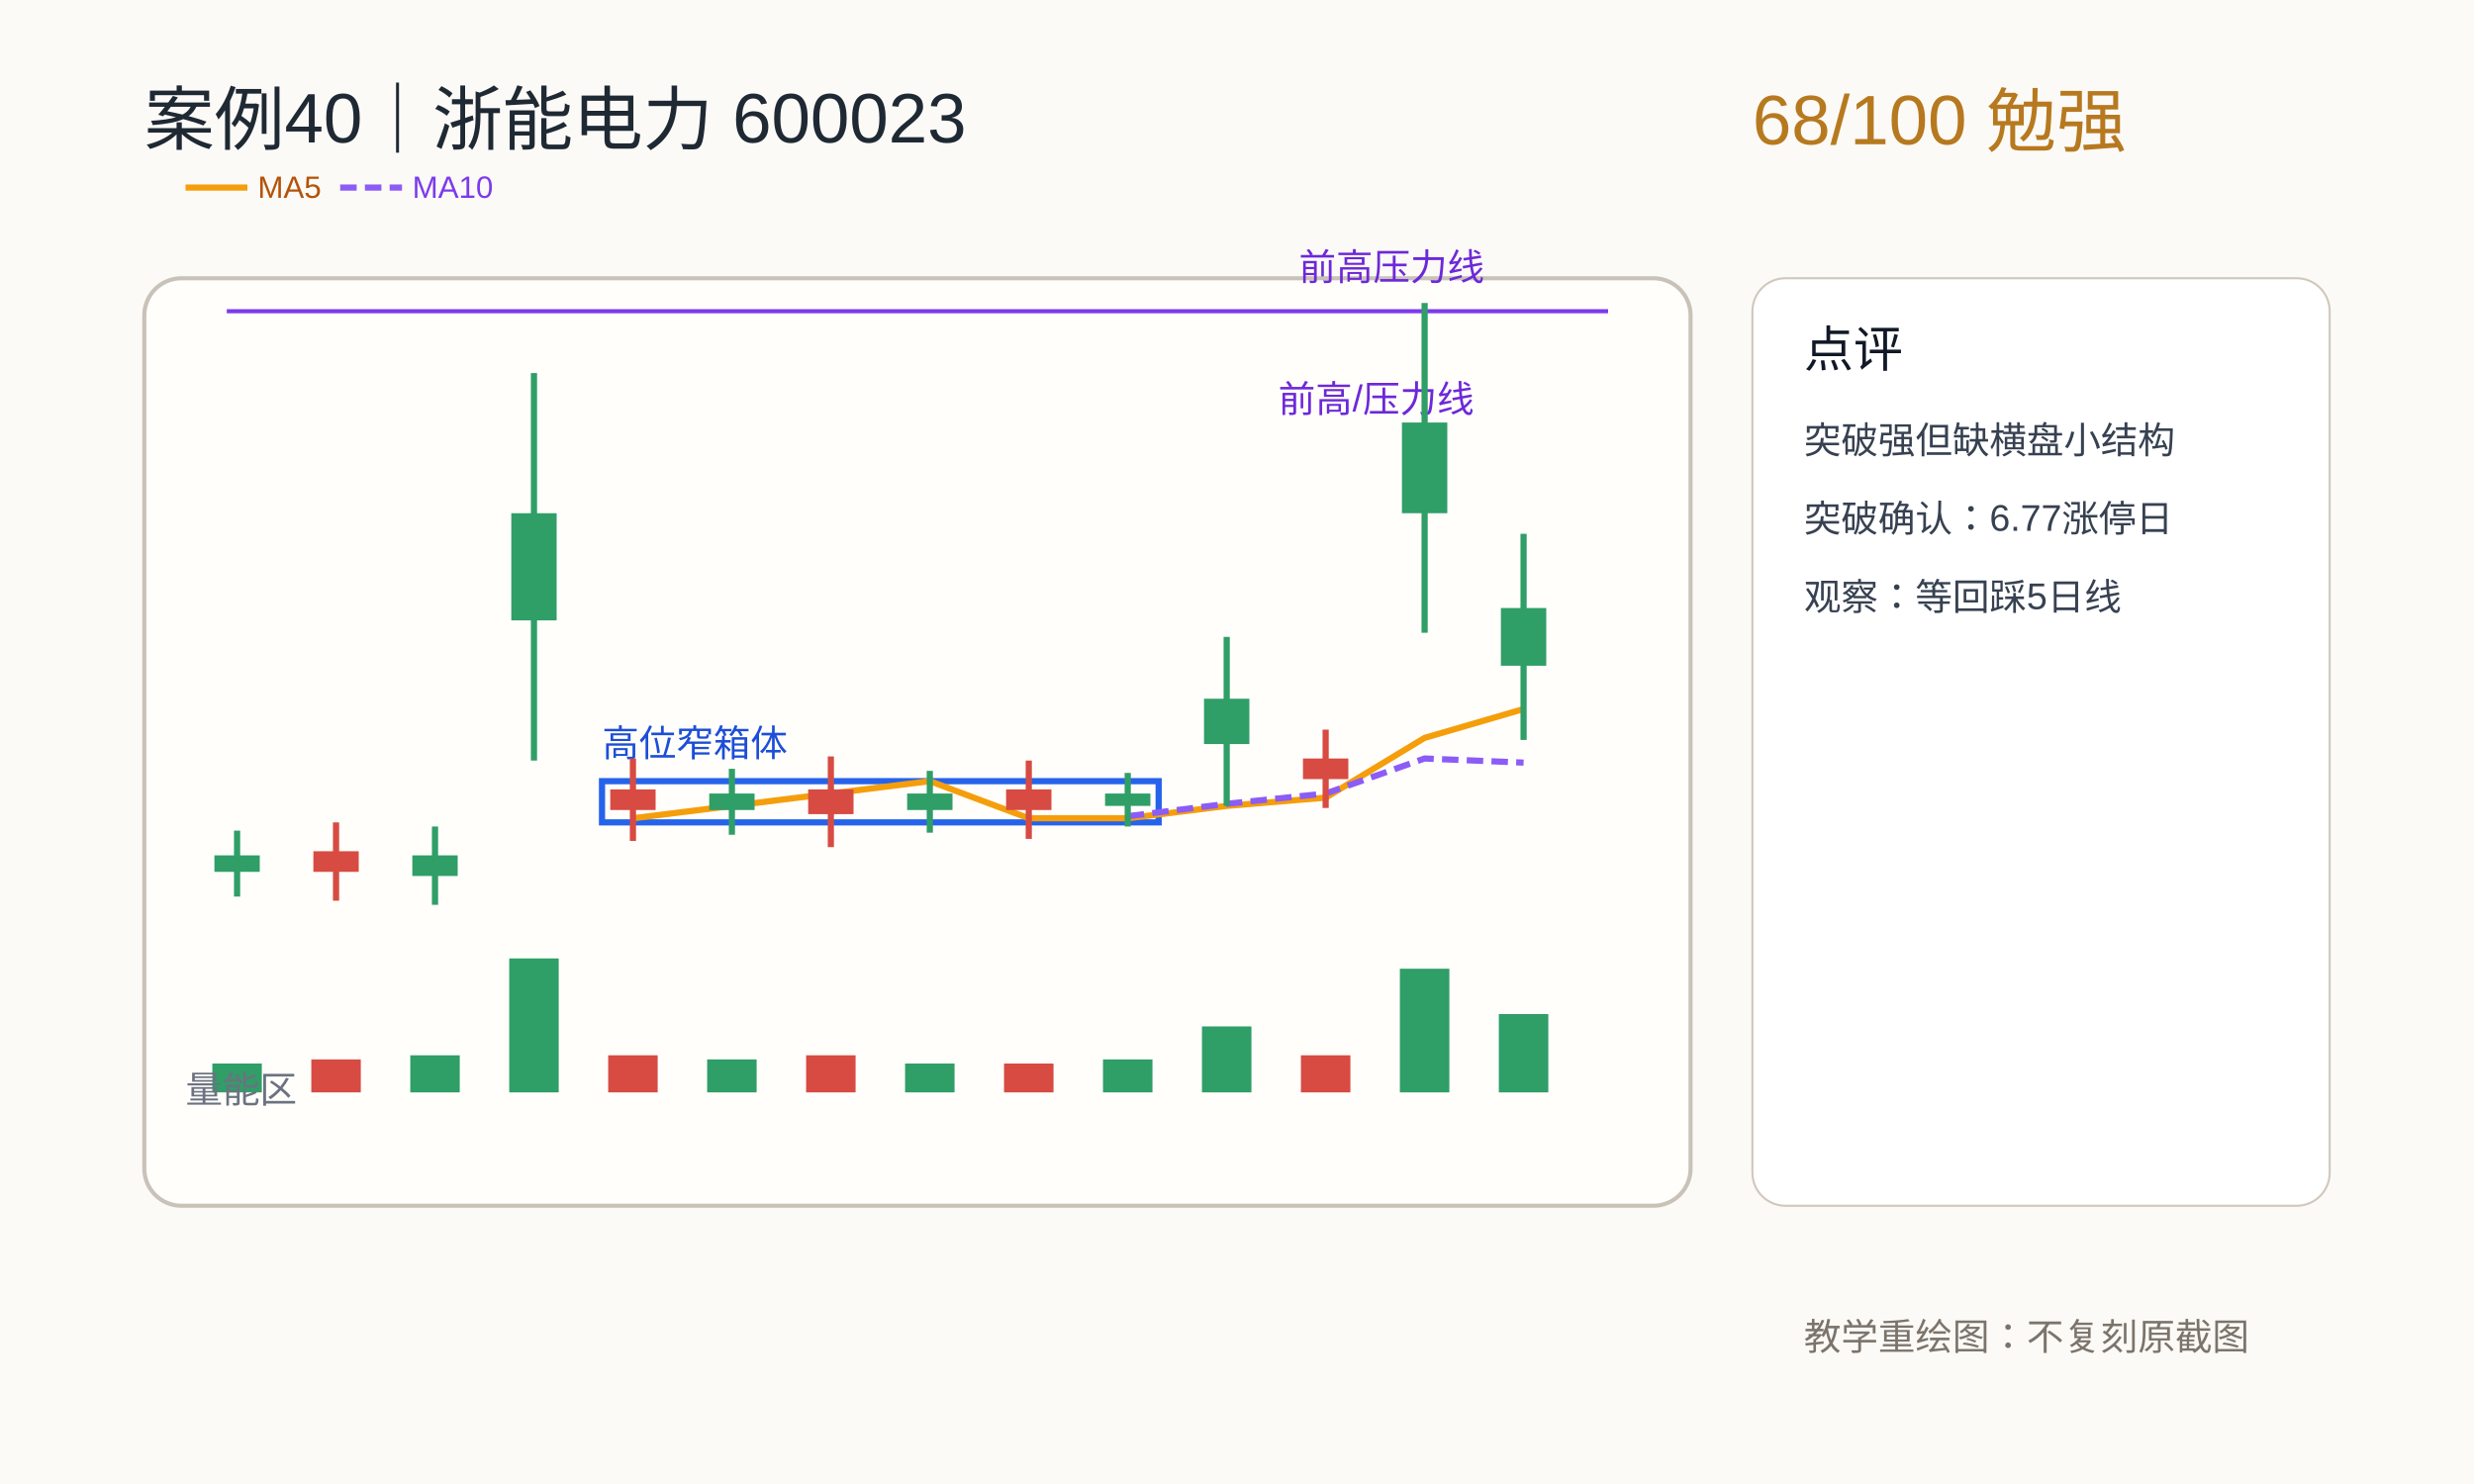
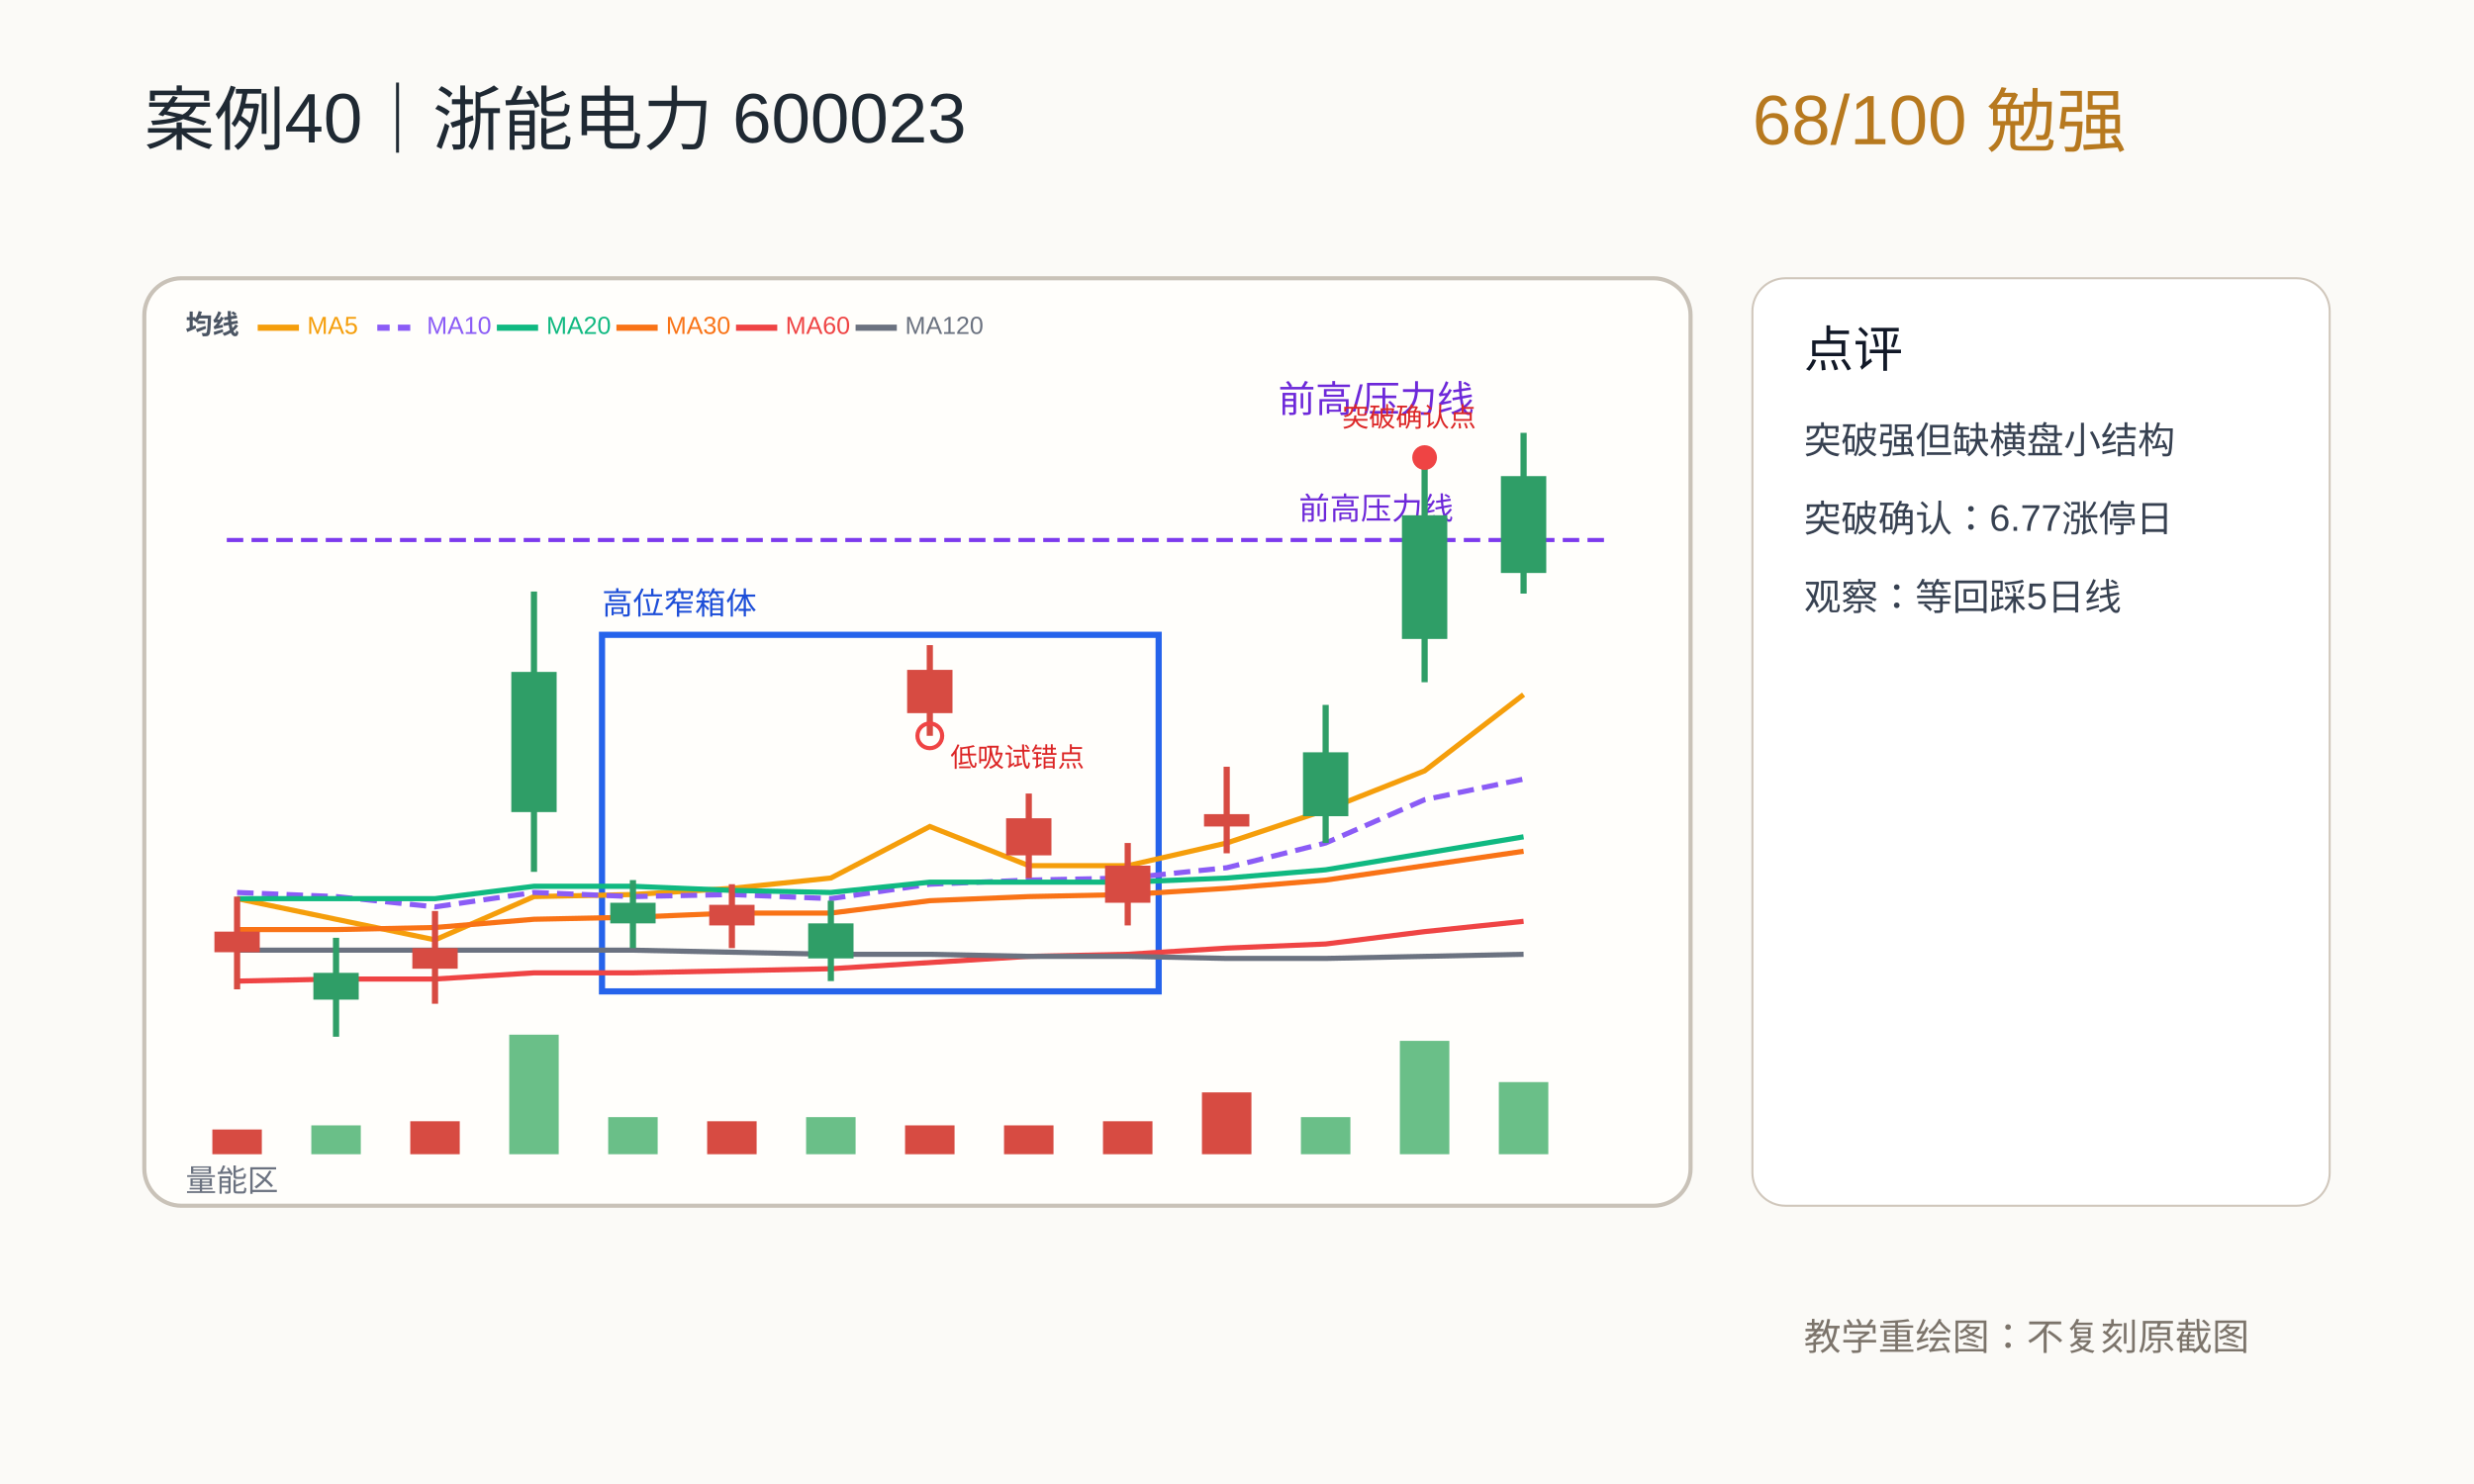
<svg xmlns="http://www.w3.org/2000/svg" width="1200" height="720" viewBox="0 0 1200 720">
  <rect width="1200" height="720" fill="#fbfaf7" />
  <rect x="70" y="135" width="750" height="450" rx="18" fill="#fffefb" stroke="#c9c2b8" stroke-width="2" />
  <text x="70" y="70" font-size="34" font-family="PingFang SC, Arial" fill="#1f2933">案例40｜浙能电力 600023</text>
  <text x="850" y="70" font-size="34" font-family="PingFang SC, Arial" fill="#b7791f">68/100  勉强</text>
  <text x="620" y="200" font-size="18" font-family="PingFang SC, Arial" fill="#6d28d9">前高/压力线</text>
-   <line x1="110" y1="151" x2="780" y2="151" stroke="#7c3aed" stroke-width="2" />
-   <text x="630" y="136" font-size="18" font-family="PingFang SC, Arial" fill="#6d28d9">前高压力线</text>
-   <rect x="292" y="379" width="270" height="20" fill="none" stroke="#2563eb" stroke-width="3" />
-   <text x="292" y="367" font-size="18" font-family="PingFang SC, Arial" fill="#1d4ed8">高位窄箱体</text>
-   <polyline points="307,397 355,391 403,385 451,379 499,397 547,397 595,391 643,387 691,358 739,344" fill="none" stroke="#f59e0b" stroke-width="3" />
-   <polyline points="547,396 595,390 643,385 691,368 739,370" fill="none" stroke="#8b5cf6" stroke-width="3" stroke-dasharray="8,4" />
-   <line x1="90" y1="91" x2="120" y2="91" stroke="#f59e0b" stroke-width="3" />
-   <text x="125" y="96" font-size="15" font-family="PingFang SC, Arial" fill="#b45309">MA5</text>
-   <line x1="165" y1="91" x2="195" y2="91" stroke="#8b5cf6" stroke-width="3" stroke-dasharray="8,4" />
-   <text x="200" y="96" font-size="15" font-family="PingFang SC, Arial" fill="#7c3aed">MA10</text>
-   <line x1="115" y1="403" x2="115" y2="435" stroke="#2f9e67" stroke-width="3" />
-   <rect x="104" y="415" width="22" height="8" fill="#2f9e67" />
-   <line x1="163" y1="399" x2="163" y2="437" stroke="#d74b42" stroke-width="3" />
-   <rect x="152" y="413" width="22" height="10" fill="#d74b42" />
-   <line x1="211" y1="401" x2="211" y2="439" stroke="#2f9e67" stroke-width="3" />
-   <rect x="200" y="415" width="22" height="10" fill="#2f9e67" />
-   <line x1="259" y1="181" x2="259" y2="369" stroke="#2f9e67" stroke-width="3" />
-   <rect x="248" y="249" width="22" height="52" fill="#2f9e67" />
-   <line x1="307" y1="368" x2="307" y2="408" stroke="#d74b42" stroke-width="3" />
-   <rect x="296" y="383" width="22" height="10" fill="#d74b42" />
-   <line x1="355" y1="373" x2="355" y2="405" stroke="#2f9e67" stroke-width="3" />
-   <rect x="344" y="385" width="22" height="8" fill="#2f9e67" />
-   <line x1="403" y1="367" x2="403" y2="411" stroke="#d74b42" stroke-width="3" />
-   <rect x="392" y="383" width="22" height="12" fill="#d74b42" />
-   <line x1="451" y1="374" x2="451" y2="404" stroke="#2f9e67" stroke-width="3" />
-   <rect x="440" y="385" width="22" height="8" fill="#2f9e67" />
-   <line x1="499" y1="369" x2="499" y2="407" stroke="#d74b42" stroke-width="3" />
-   <rect x="488" y="383" width="22" height="10" fill="#d74b42" />
-   <line x1="547" y1="375" x2="547" y2="401" stroke="#2f9e67" stroke-width="3" />
-   <rect x="536" y="385" width="22" height="6" fill="#2f9e67" />
-   <line x1="595" y1="309" x2="595" y2="391" stroke="#2f9e67" stroke-width="3" />
-   <rect x="584" y="339" width="22" height="22" fill="#2f9e67" />
-   <line x1="643" y1="354" x2="643" y2="392" stroke="#d74b42" stroke-width="3" />
-   <rect x="632" y="368" width="22" height="10" fill="#d74b42" />
-   <line x1="691" y1="147" x2="691" y2="307" stroke="#2f9e67" stroke-width="3" />
-   <rect x="680" y="205" width="22" height="44" fill="#2f9e67" />
-   <line x1="739" y1="259" x2="739" y2="359" stroke="#2f9e67" stroke-width="3" />
-   <rect x="728" y="295" width="22" height="28" fill="#2f9e67" />
-   <rect x="103" y="516" width="24" height="14" fill="#2f9e67" />
-   <rect x="151" y="514" width="24" height="16" fill="#d74b42" />
-   <rect x="199" y="512" width="24" height="18" fill="#2f9e67" />
-   <rect x="247" y="465" width="24" height="65" fill="#2f9e67" />
-   <rect x="295" y="512" width="24" height="18" fill="#d74b42" />
-   <rect x="343" y="514" width="24" height="16" fill="#2f9e67" />
-   <rect x="391" y="512" width="24" height="18" fill="#d74b42" />
-   <rect x="439" y="516" width="24" height="14" fill="#2f9e67" />
-   <rect x="487" y="516" width="24" height="14" fill="#d74b42" />
-   <rect x="535" y="514" width="24" height="16" fill="#2f9e67" />
-   <rect x="583" y="498" width="24" height="32" fill="#2f9e67" />
-   <rect x="631" y="512" width="24" height="18" fill="#d74b42" />
-   <rect x="679" y="470" width="24" height="60" fill="#2f9e67" />
-   <rect x="727" y="492" width="24" height="38" fill="#2f9e67" />
-   <text x="90" y="535" font-size="18" font-family="PingFang SC, Arial" fill="#6b7280">量能区</text>
+   <text x="90" y="162" font-size="13" font-family="PingFang SC, Arial" fill="#4b5563" font-weight="bold">均线</text>
+   <line x1="125" y1="159" x2="145" y2="159" stroke="#f59e0b" stroke-width="3" />
+   <text x="149" y="162" font-size="12" font-family="PingFang SC, Arial" fill="#f59e0b">MA5</text>
+   <line x1="183" y1="159" x2="203" y2="159" stroke="#8b5cf6" stroke-width="3" stroke-dasharray="6,4" />
+   <text x="207" y="162" font-size="12" font-family="PingFang SC, Arial" fill="#8b5cf6">MA10</text>
+   <line x1="241" y1="159" x2="261" y2="159" stroke="#10b981" stroke-width="3" />
+   <text x="265" y="162" font-size="12" font-family="PingFang SC, Arial" fill="#10b981">MA20</text>
+   <line x1="299" y1="159" x2="319" y2="159" stroke="#f97316" stroke-width="3" />
+   <text x="323" y="162" font-size="12" font-family="PingFang SC, Arial" fill="#f97316">MA30</text>
+   <line x1="357" y1="159" x2="377" y2="159" stroke="#ef4444" stroke-width="3" />
+   <text x="381" y="162" font-size="12" font-family="PingFang SC, Arial" fill="#ef4444">MA60</text>
+   <line x1="415" y1="159" x2="435" y2="159" stroke="#6b7280" stroke-width="3" />
+   <text x="439" y="162" font-size="12" font-family="PingFang SC, Arial" fill="#6b7280">MA120</text>
+   <line x1="110" y1="262" x2="780" y2="262" stroke="#7c3aed" stroke-width="2" stroke-dasharray="8,4" />
+   <text x="630" y="252" font-size="15" font-family="PingFang SC, Arial" fill="#6d28d9">前高压力线</text>
+   <rect x="292" y="308" width="270" height="173" fill="none" stroke="#2563eb" stroke-width="3" />
+   <text x="292" y="298" font-size="15" font-family="PingFang SC, Arial" fill="#1d4ed8">高位窄箱体</text>
+   <polyline points="115,436 163,446 211,456 259,435 307,434 355,431 403,426 451,401 499,420 547,420 595,409 643,393 691,374 739,337" fill="none" stroke="#f59e0b" stroke-width="2.5" />
+   <polyline points="115,433 163,435 211,440 259,433 307,435 355,434 403,436 451,429 499,427 547,426 595,421 643,409 691,388 739,378" fill="none" stroke="#8b5cf6" stroke-width="2.5" stroke-dasharray="8,4" />
+   <polyline points="115,436 163,436 211,436 259,430 307,430 355,432 403,433 451,428 499,428 547,428 595,426 643,422 691,414 739,406" fill="none" stroke="#10b981" stroke-width="2.5" />
+   <polyline points="115,451 163,451 211,450 259,446 307,445 355,443 403,443 451,437 499,435 547,434 595,431 643,427 691,420 739,413" fill="none" stroke="#f97316" stroke-width="2.5" />
+   <polyline points="115,476 163,475 211,475 259,472 307,472 355,471 403,470 451,467 499,464 547,463 595,460 643,458 691,452 739,447" fill="none" stroke="#ef4444" stroke-width="2.5" />
+   <polyline points="115,461 163,461 211,461 259,461 307,461 355,462 403,463 451,463 499,464 547,464 595,465 643,465 691,464 739,463" fill="none" stroke="#6b7280" stroke-width="2.5" />
+   <line x1="115" y1="435" x2="115" y2="480" stroke="#d74b42" stroke-width="3" />
+   <rect x="104" y="452" width="22" height="10" fill="#d74b42" />
+   <line x1="163" y1="455" x2="163" y2="503" stroke="#2f9e67" stroke-width="3" />
+   <rect x="152" y="472" width="22" height="13" fill="#2f9e67" />
+   <line x1="211" y1="442" x2="211" y2="487" stroke="#d74b42" stroke-width="3" />
+   <rect x="200" y="460" width="22" height="10" fill="#d74b42" />
+   <line x1="259" y1="287" x2="259" y2="423" stroke="#2f9e67" stroke-width="3" />
+   <rect x="248" y="326" width="22" height="68" fill="#2f9e67" />
+   <line x1="307" y1="427" x2="307" y2="460" stroke="#2f9e67" stroke-width="3" />
+   <rect x="296" y="438" width="22" height="10" fill="#2f9e67" />
+   <line x1="355" y1="429" x2="355" y2="460" stroke="#d74b42" stroke-width="3" />
+   <rect x="344" y="439" width="22" height="10" fill="#d74b42" />
+   <line x1="403" y1="437" x2="403" y2="476" stroke="#2f9e67" stroke-width="3" />
+   <rect x="392" y="448" width="22" height="17" fill="#2f9e67" />
+   <line x1="451" y1="313" x2="451" y2="357" stroke="#d74b42" stroke-width="3" />
+   <rect x="440" y="325" width="22" height="21" fill="#d74b42" />
+   <line x1="499" y1="385" x2="499" y2="426" stroke="#d74b42" stroke-width="3" />
+   <rect x="488" y="397" width="22" height="18" fill="#d74b42" />
+   <line x1="547" y1="409" x2="547" y2="449" stroke="#d74b42" stroke-width="3" />
+   <rect x="536" y="420" width="22" height="18" fill="#d74b42" />
+   <line x1="595" y1="372" x2="595" y2="414" stroke="#d74b42" stroke-width="3" />
+   <rect x="584" y="395" width="22" height="6" fill="#d74b42" />
+   <line x1="643" y1="342" x2="643" y2="409" stroke="#2f9e67" stroke-width="3" />
+   <rect x="632" y="365" width="22" height="31" fill="#2f9e67" />
+   <line x1="691" y1="222" x2="691" y2="331" stroke="#2f9e67" stroke-width="3" />
+   <rect x="680" y="250" width="22" height="60" fill="#2f9e67" />
+   <line x1="739" y1="210" x2="739" y2="288" stroke="#2f9e67" stroke-width="3" />
+   <rect x="728" y="231" width="22" height="47" fill="#2f9e67" />
+   <rect x="103" y="548" width="24" height="12" fill="#d74b42" />
+   <rect x="151" y="546" width="24" height="14" fill="#6abf88" />
+   <rect x="199" y="544" width="24" height="16" fill="#d74b42" />
+   <rect x="247" y="502" width="24" height="58" fill="#6abf88" />
+   <rect x="295" y="542" width="24" height="18" fill="#6abf88" />
+   <rect x="343" y="544" width="24" height="16" fill="#d74b42" />
+   <rect x="391" y="542" width="24" height="18" fill="#6abf88" />
+   <rect x="439" y="546" width="24" height="14" fill="#d74b42" />
+   <rect x="487" y="546" width="24" height="14" fill="#d74b42" />
+   <rect x="535" y="544" width="24" height="16" fill="#d74b42" />
+   <rect x="583" y="530" width="24" height="30" fill="#d74b42" />
+   <rect x="631" y="542" width="24" height="18" fill="#6abf88" />
+   <rect x="679" y="505" width="24" height="55" fill="#6abf88" />
+   <rect x="727" y="525" width="24" height="35" fill="#6abf88" />
+   <text x="90" y="578" font-size="15" font-family="PingFang SC, Arial" fill="#6b7280">量能区</text>
+   <circle cx="451" cy="357" r="6" fill="none" stroke="#ef4444" stroke-width="2" />
+   <text x="461" y="372" font-size="13" font-family="PingFang SC, Arial" fill="#dc2626">低吸试错点</text>
+   <circle cx="691" cy="222" r="6" fill="#ef4444" stroke="none" />
+   <text x="651" y="207" font-size="13" font-family="PingFang SC, Arial" fill="#dc2626">突破确认点</text>
  <rect x="850" y="135" width="280" height="450" rx="16" fill="#ffffff" stroke="#d0c7bc" />
  <text x="875" y="178" font-size="24" font-family="PingFang SC, Arial" fill="#111827">点评</text>
  <text x="875" y="220" font-size="18" font-family="PingFang SC, Arial" fill="#374151">突破强但缺横盘小结构</text>
  <text x="875" y="258" font-size="18" font-family="PingFang SC, Arial" fill="#374151">突破确认：6.77涨停日</text>
  <text x="875" y="296" font-size="18" font-family="PingFang SC, Arial" fill="#374151">观察：等回踩5日线</text>
  <text x="875" y="655" font-size="18" font-family="PingFang SC, Arial" fill="#7c746b">教学重绘图：不复刻原截图</text>
</svg>
